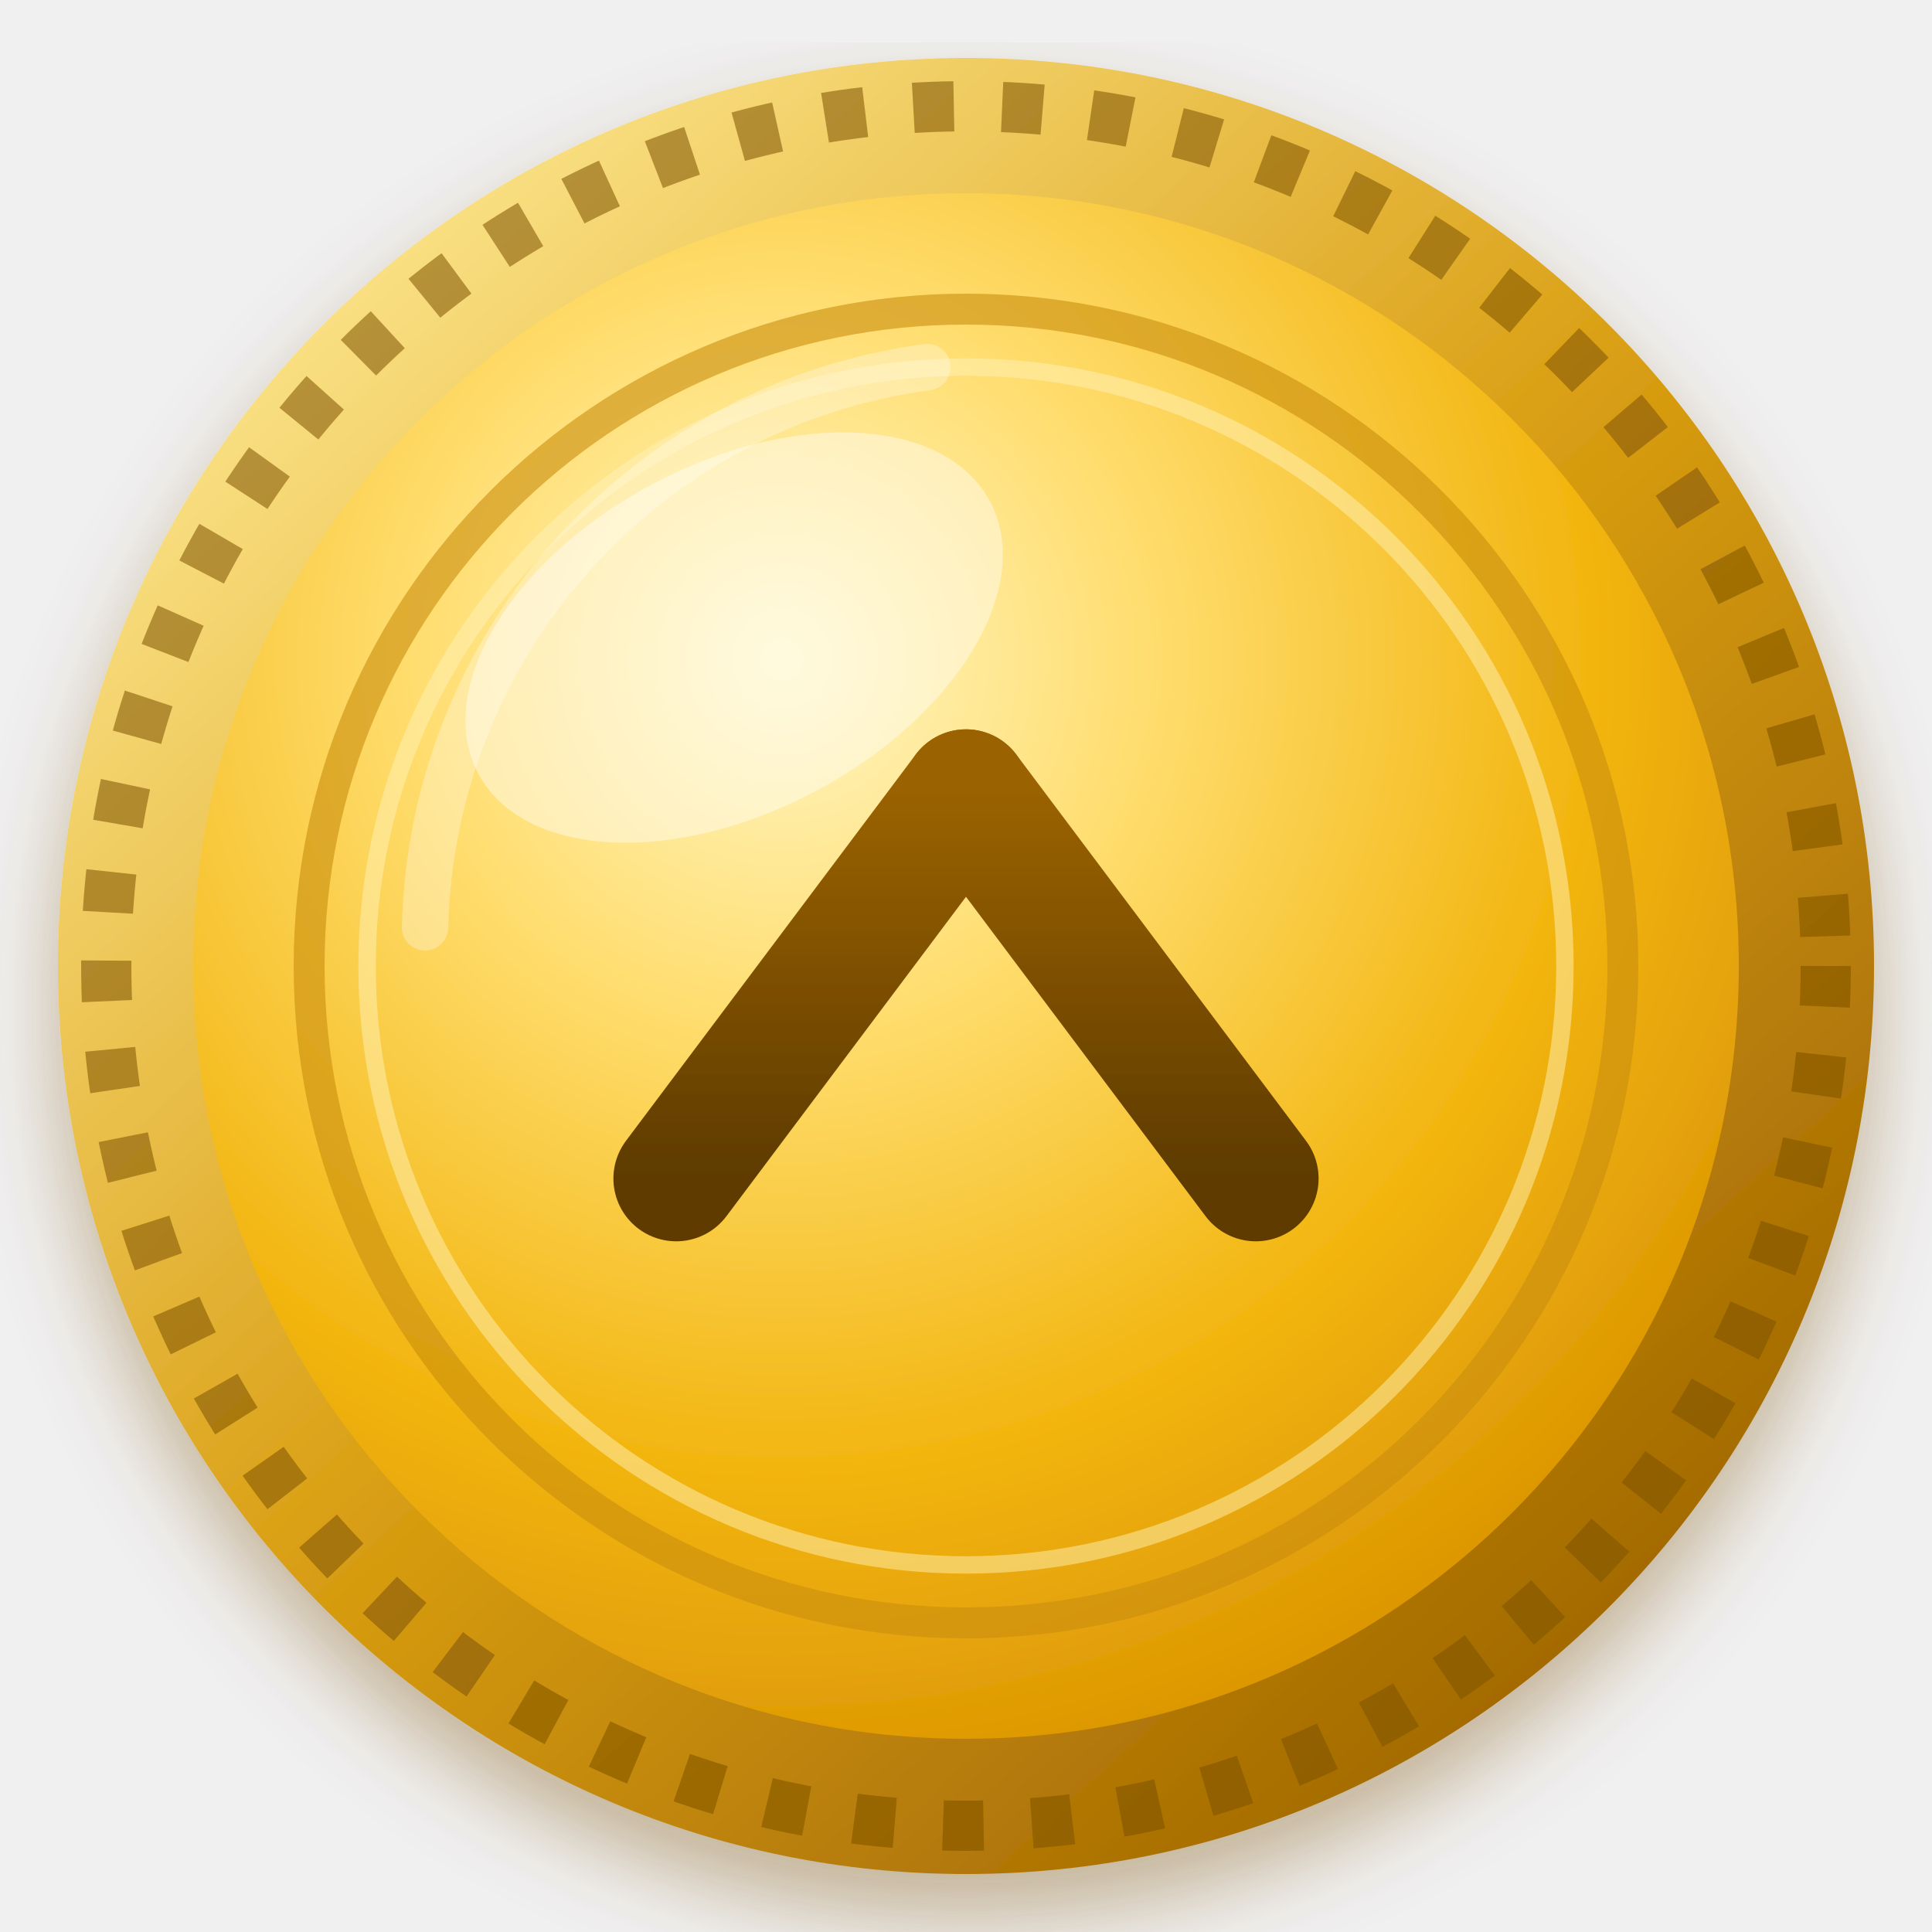
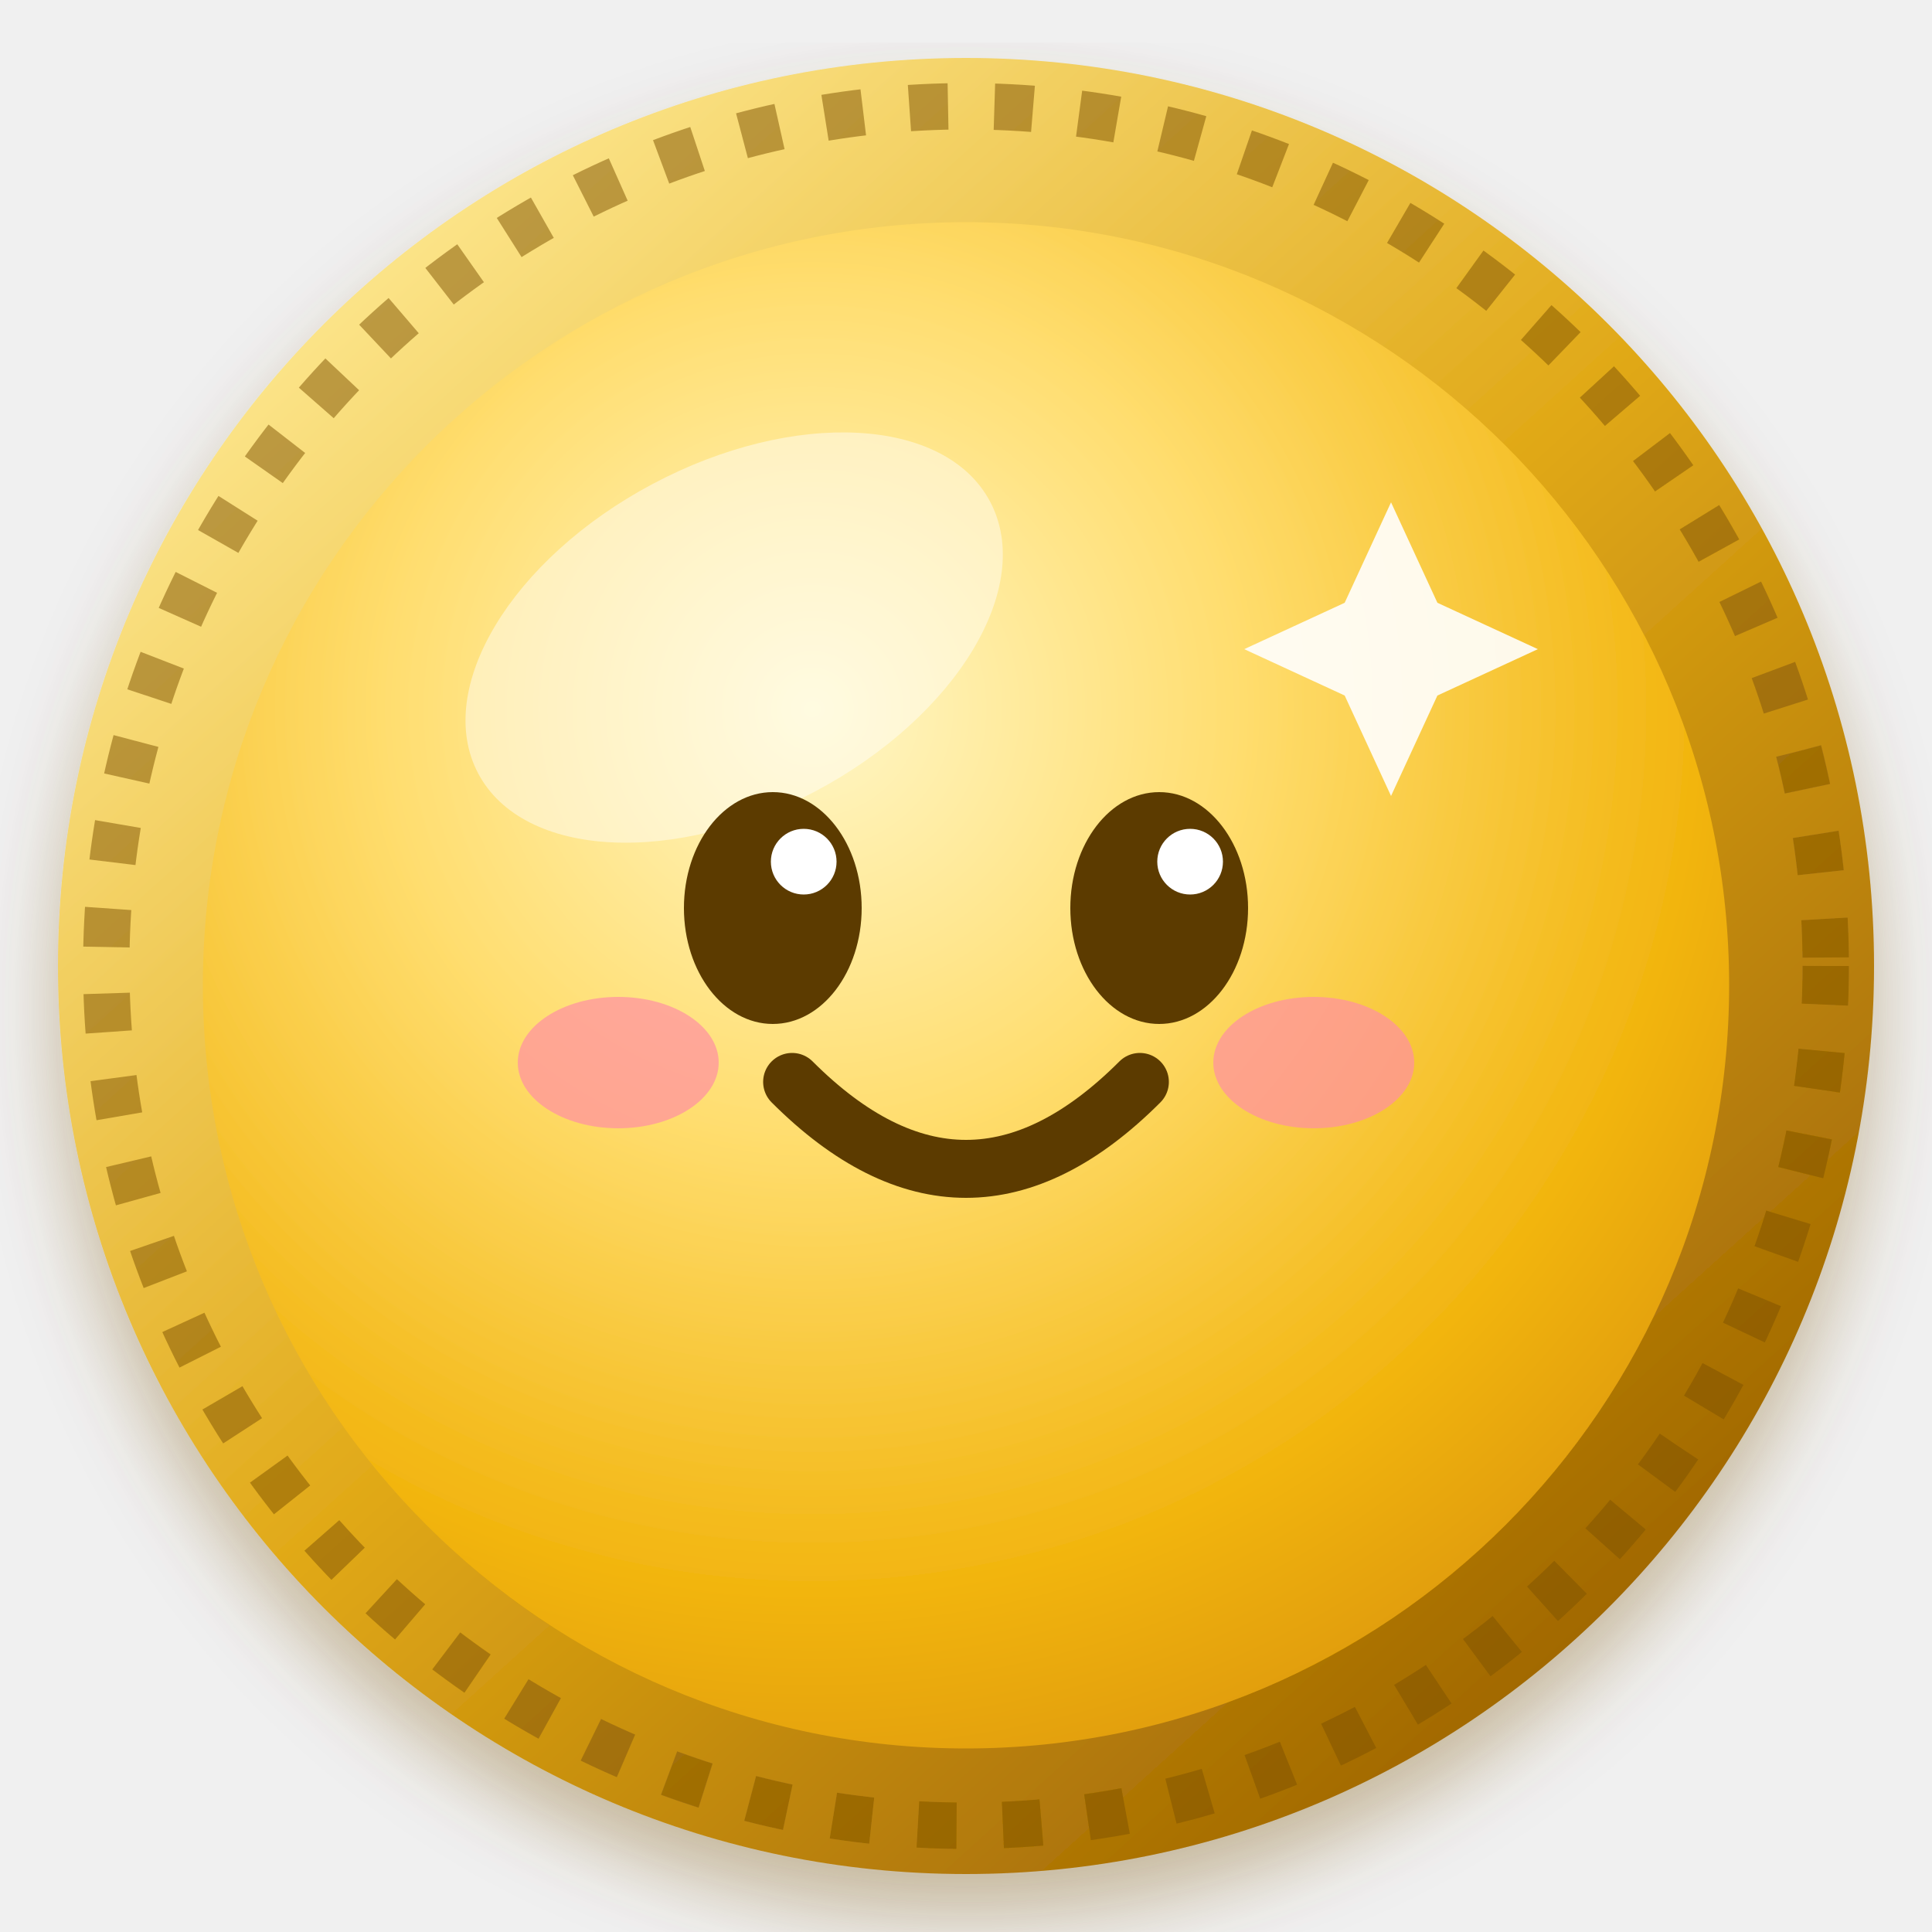
<svg xmlns="http://www.w3.org/2000/svg" viewBox="0 0 100 100" width="100" height="100">
  <defs>
-     <radialGradient id="gk-face" cx="38%" cy="30%" r="80%">
+     <radialGradient id="qc-face" cx="40%" cy="32%" r="80%">
      <stop offset="0%" stop-color="#FFF7C8" />
-       <stop offset="30%" stop-color="#FFDD6E" />
-       <stop offset="66%" stop-color="#F2B50F" />
+       <stop offset="35%" stop-color="#FFDD6E" />
+       <stop offset="72%" stop-color="#F2B50F" />
      <stop offset="100%" stop-color="#D68E00" />
    </radialGradient>
-     <linearGradient id="gk-rim" x1="10%" y1="6%" x2="90%" y2="94%">
+     <linearGradient id="qc-rim" x1="12%" y1="8%" x2="88%" y2="92%">
      <stop offset="0%" stop-color="#FFEB96" />
-       <stop offset="50%" stop-color="#D99E12" />
+       <stop offset="50%" stop-color="#E0A816" />
      <stop offset="100%" stop-color="#9A6100" />
    </linearGradient>
-     <linearGradient id="gk-yen" x1="0%" y1="0%" x2="0%" y2="100%">
-       <stop offset="0%" stop-color="#9A6206" />
-       <stop offset="100%" stop-color="#5E3B00" />
-     </linearGradient>
-     <filter id="gk-shadow" x="-40%" y="-40%" width="180%" height="180%">
-       <feDropShadow dx="0" dy="2.2" stdDeviation="2.2" flood-color="#7a4e00" flood-opacity="0.38" />
+     <filter id="qc-shadow" x="-40%" y="-40%" width="180%" height="180%">
+       <feDropShadow dx="0" dy="2.2" stdDeviation="2" flood-color="#7a4e00" flood-opacity="0.35" />
    </filter>
  </defs>
-   <g filter="url(#gk-shadow)">
-     <circle cx="50" cy="50" r="47" fill="url(#gk-rim)" />
-     <circle cx="50" cy="50" r="44.5" fill="none" stroke="#7e5200" stroke-width="2.6" stroke-dasharray="2.1 2.5" opacity="0.55" />
-     <circle cx="50" cy="50" r="40" fill="url(#gk-face)" />
-     <circle cx="50" cy="50" r="34" fill="none" stroke="#C98E0E" stroke-width="1.6" opacity="0.6" />
-     <circle cx="50" cy="50" r="31" fill="none" stroke="#FFF1B8" stroke-width="0.9" opacity="0.5" />
-     <g stroke="url(#gk-yen)" stroke-width="6.5" stroke-linecap="round" stroke-linejoin="round" fill="none">
-       <path d="M50 27 L50 59" />
-       <path d="M34 41 L66 41" />
-       <path d="M50 41 L35 61" />
-       <path d="M50 41 L65 61" />
-     </g>
-     <ellipse cx="38" cy="33" rx="15" ry="9" fill="#ffffff" opacity="0.42" transform="rotate(-28 38 33)" />
-     <path d="M22 48 A30 30 0 0 1 48 19" fill="none" stroke="#ffffff" stroke-width="2.4" opacity="0.3" stroke-linecap="round" />
+   <g filter="url(#qc-shadow)">
+     <circle cx="50" cy="50" r="47" fill="url(#qc-rim)" />
+     <circle cx="50" cy="50" r="44.5" fill="none" stroke="#7e5200" stroke-width="2.4" stroke-dasharray="2 2.4" opacity="0.5" />
+     <circle cx="50" cy="51" r="39.5" fill="url(#qc-face)" />
+     <ellipse cx="38" cy="33" rx="15" ry="9" fill="#ffffff" opacity="0.45" transform="rotate(-28 38 33)" />
+     <ellipse cx="40" cy="47" rx="4.6" ry="6" fill="#5b3b00" />
+     <ellipse cx="60" cy="47" rx="4.6" ry="6" fill="#5b3b00" />
+     <circle cx="41.6" cy="44.6" r="1.7" fill="#fff" />
+     <circle cx="61.6" cy="44.6" r="1.7" fill="#fff" />
+     <ellipse cx="32" cy="55" rx="5.2" ry="3.4" fill="#FF8FA3" opacity="0.7" />
+     <ellipse cx="68" cy="55" rx="5.2" ry="3.4" fill="#FF8FA3" opacity="0.7" />
+     <path d="M41 56 Q50 65 59 56" fill="none" stroke="#5b3b00" stroke-width="3" stroke-linecap="round" />
+     <path d="M72 26 l2.4 5.2 5.2 2.4 -5.2 2.4 -2.4 5.2 -2.4 -5.2 -5.2 -2.4 5.2 -2.4 z" fill="#fff" opacity="0.9" />
  </g>
</svg>
